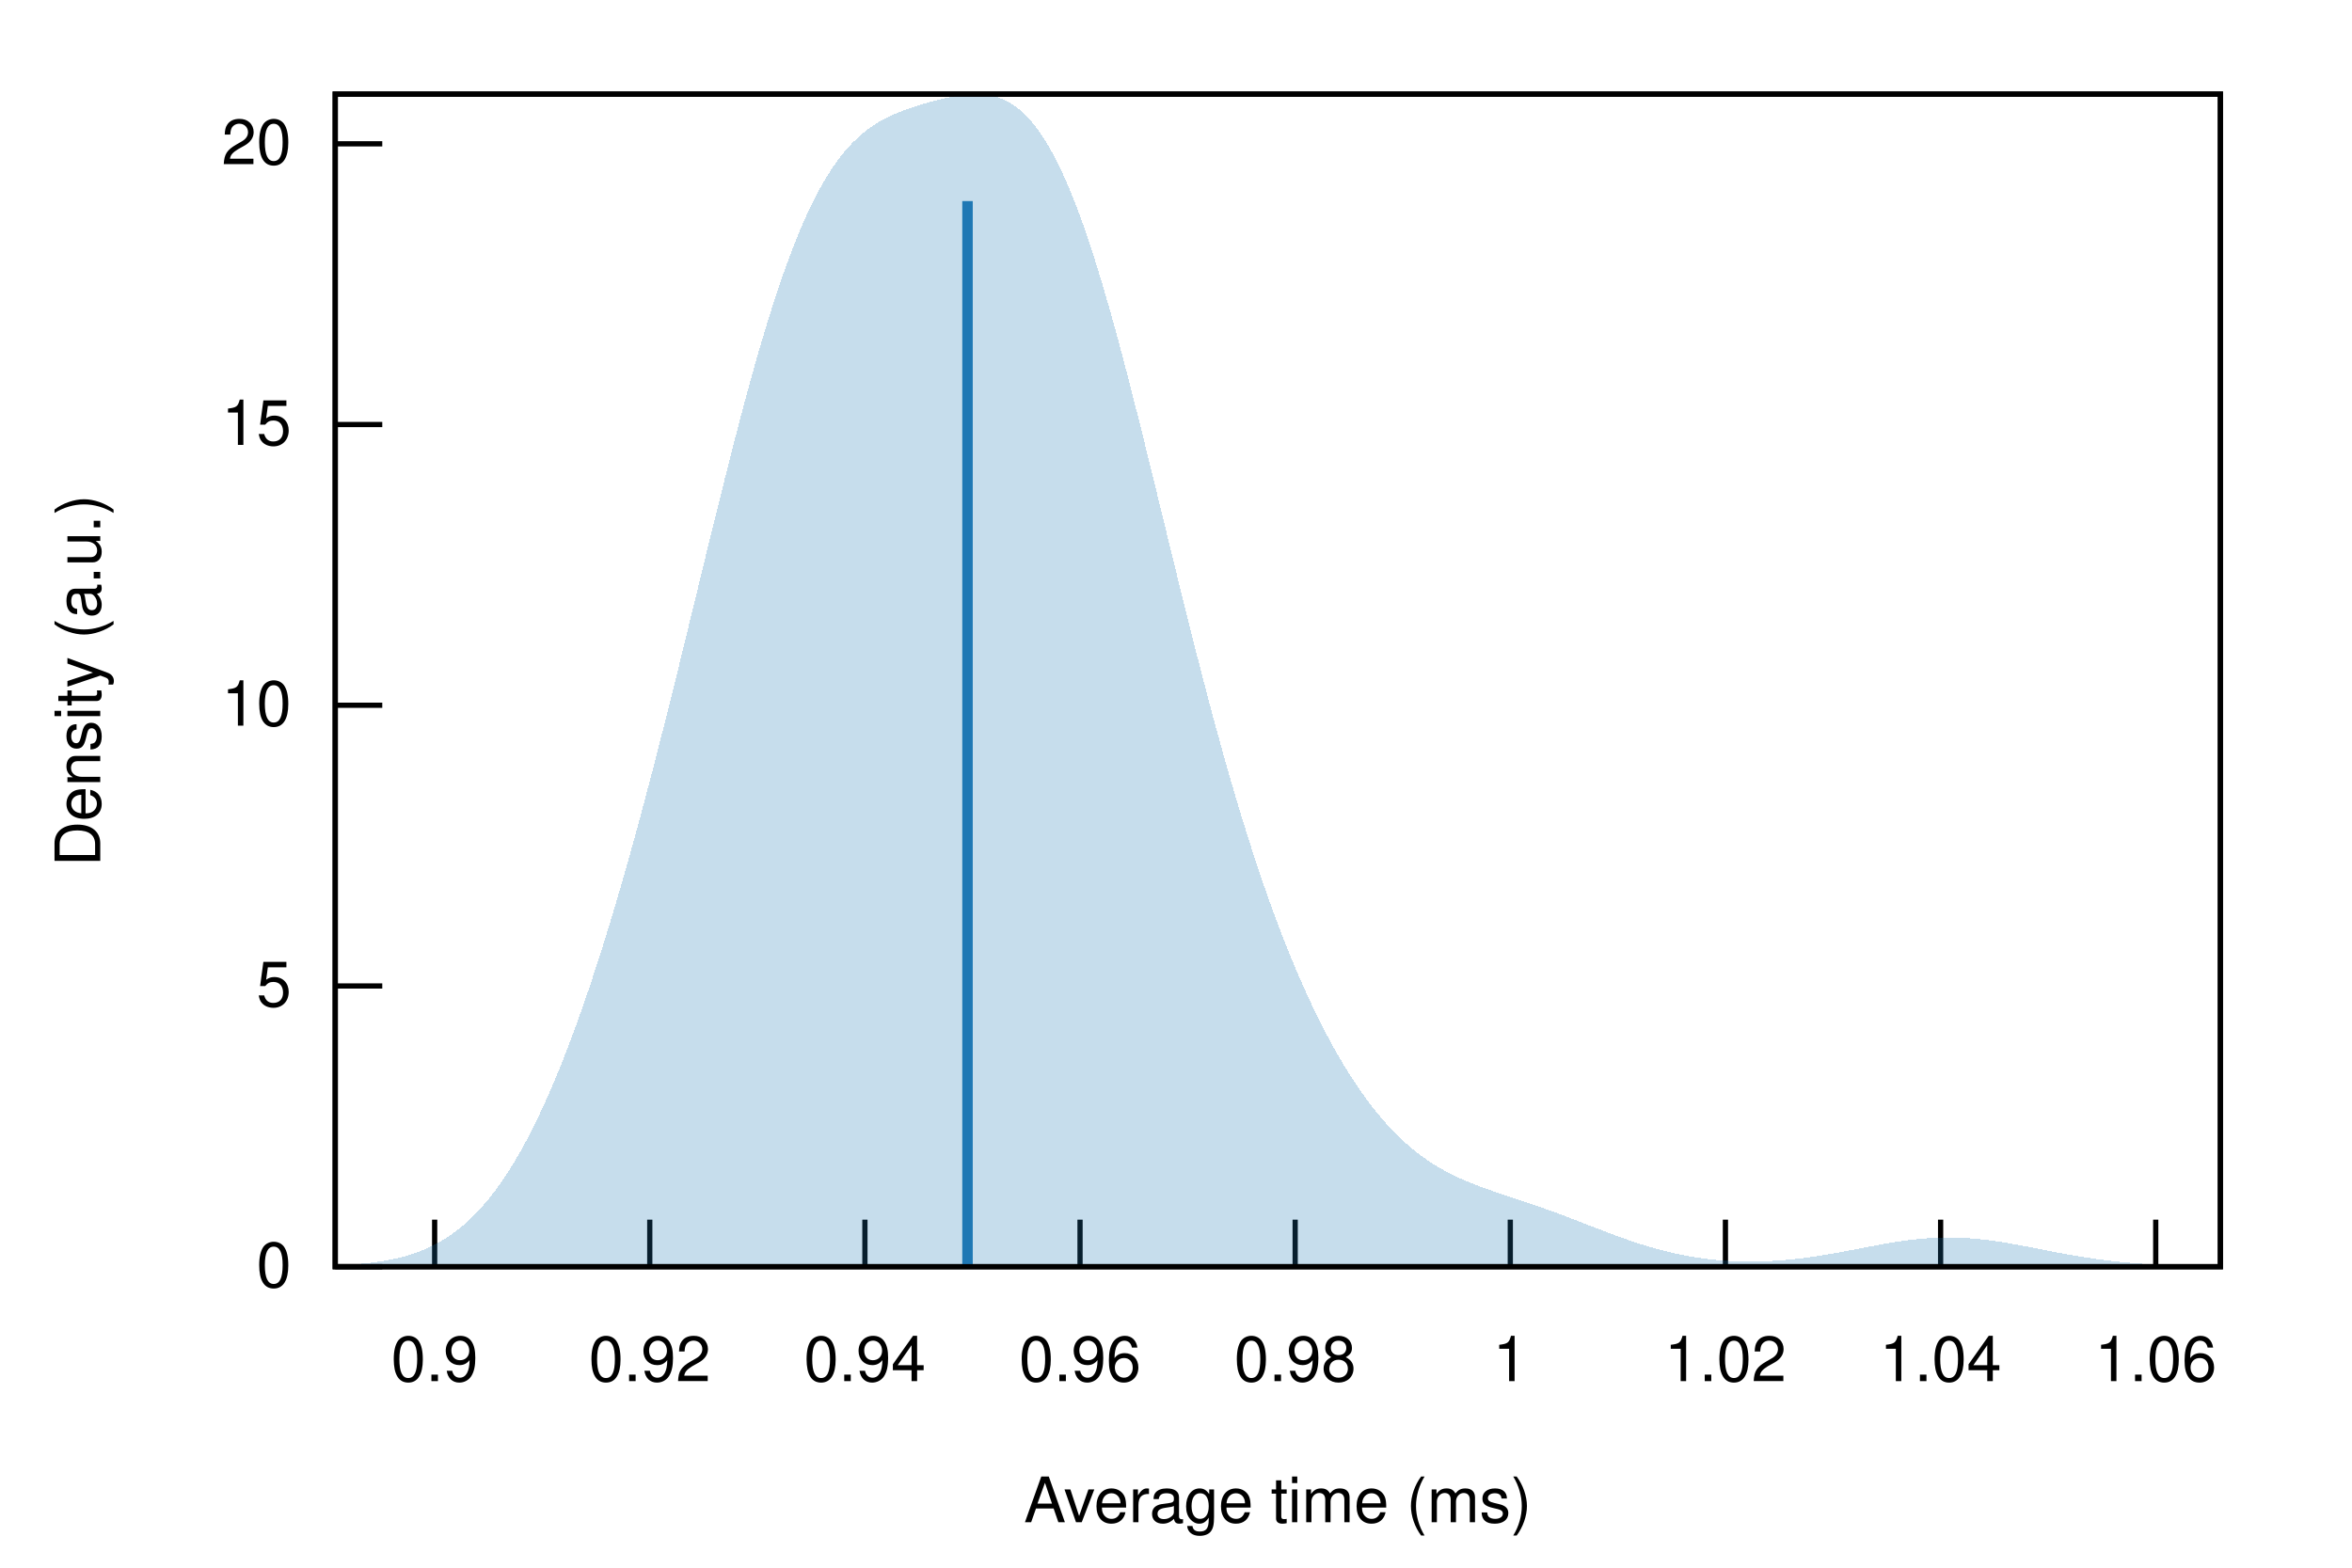
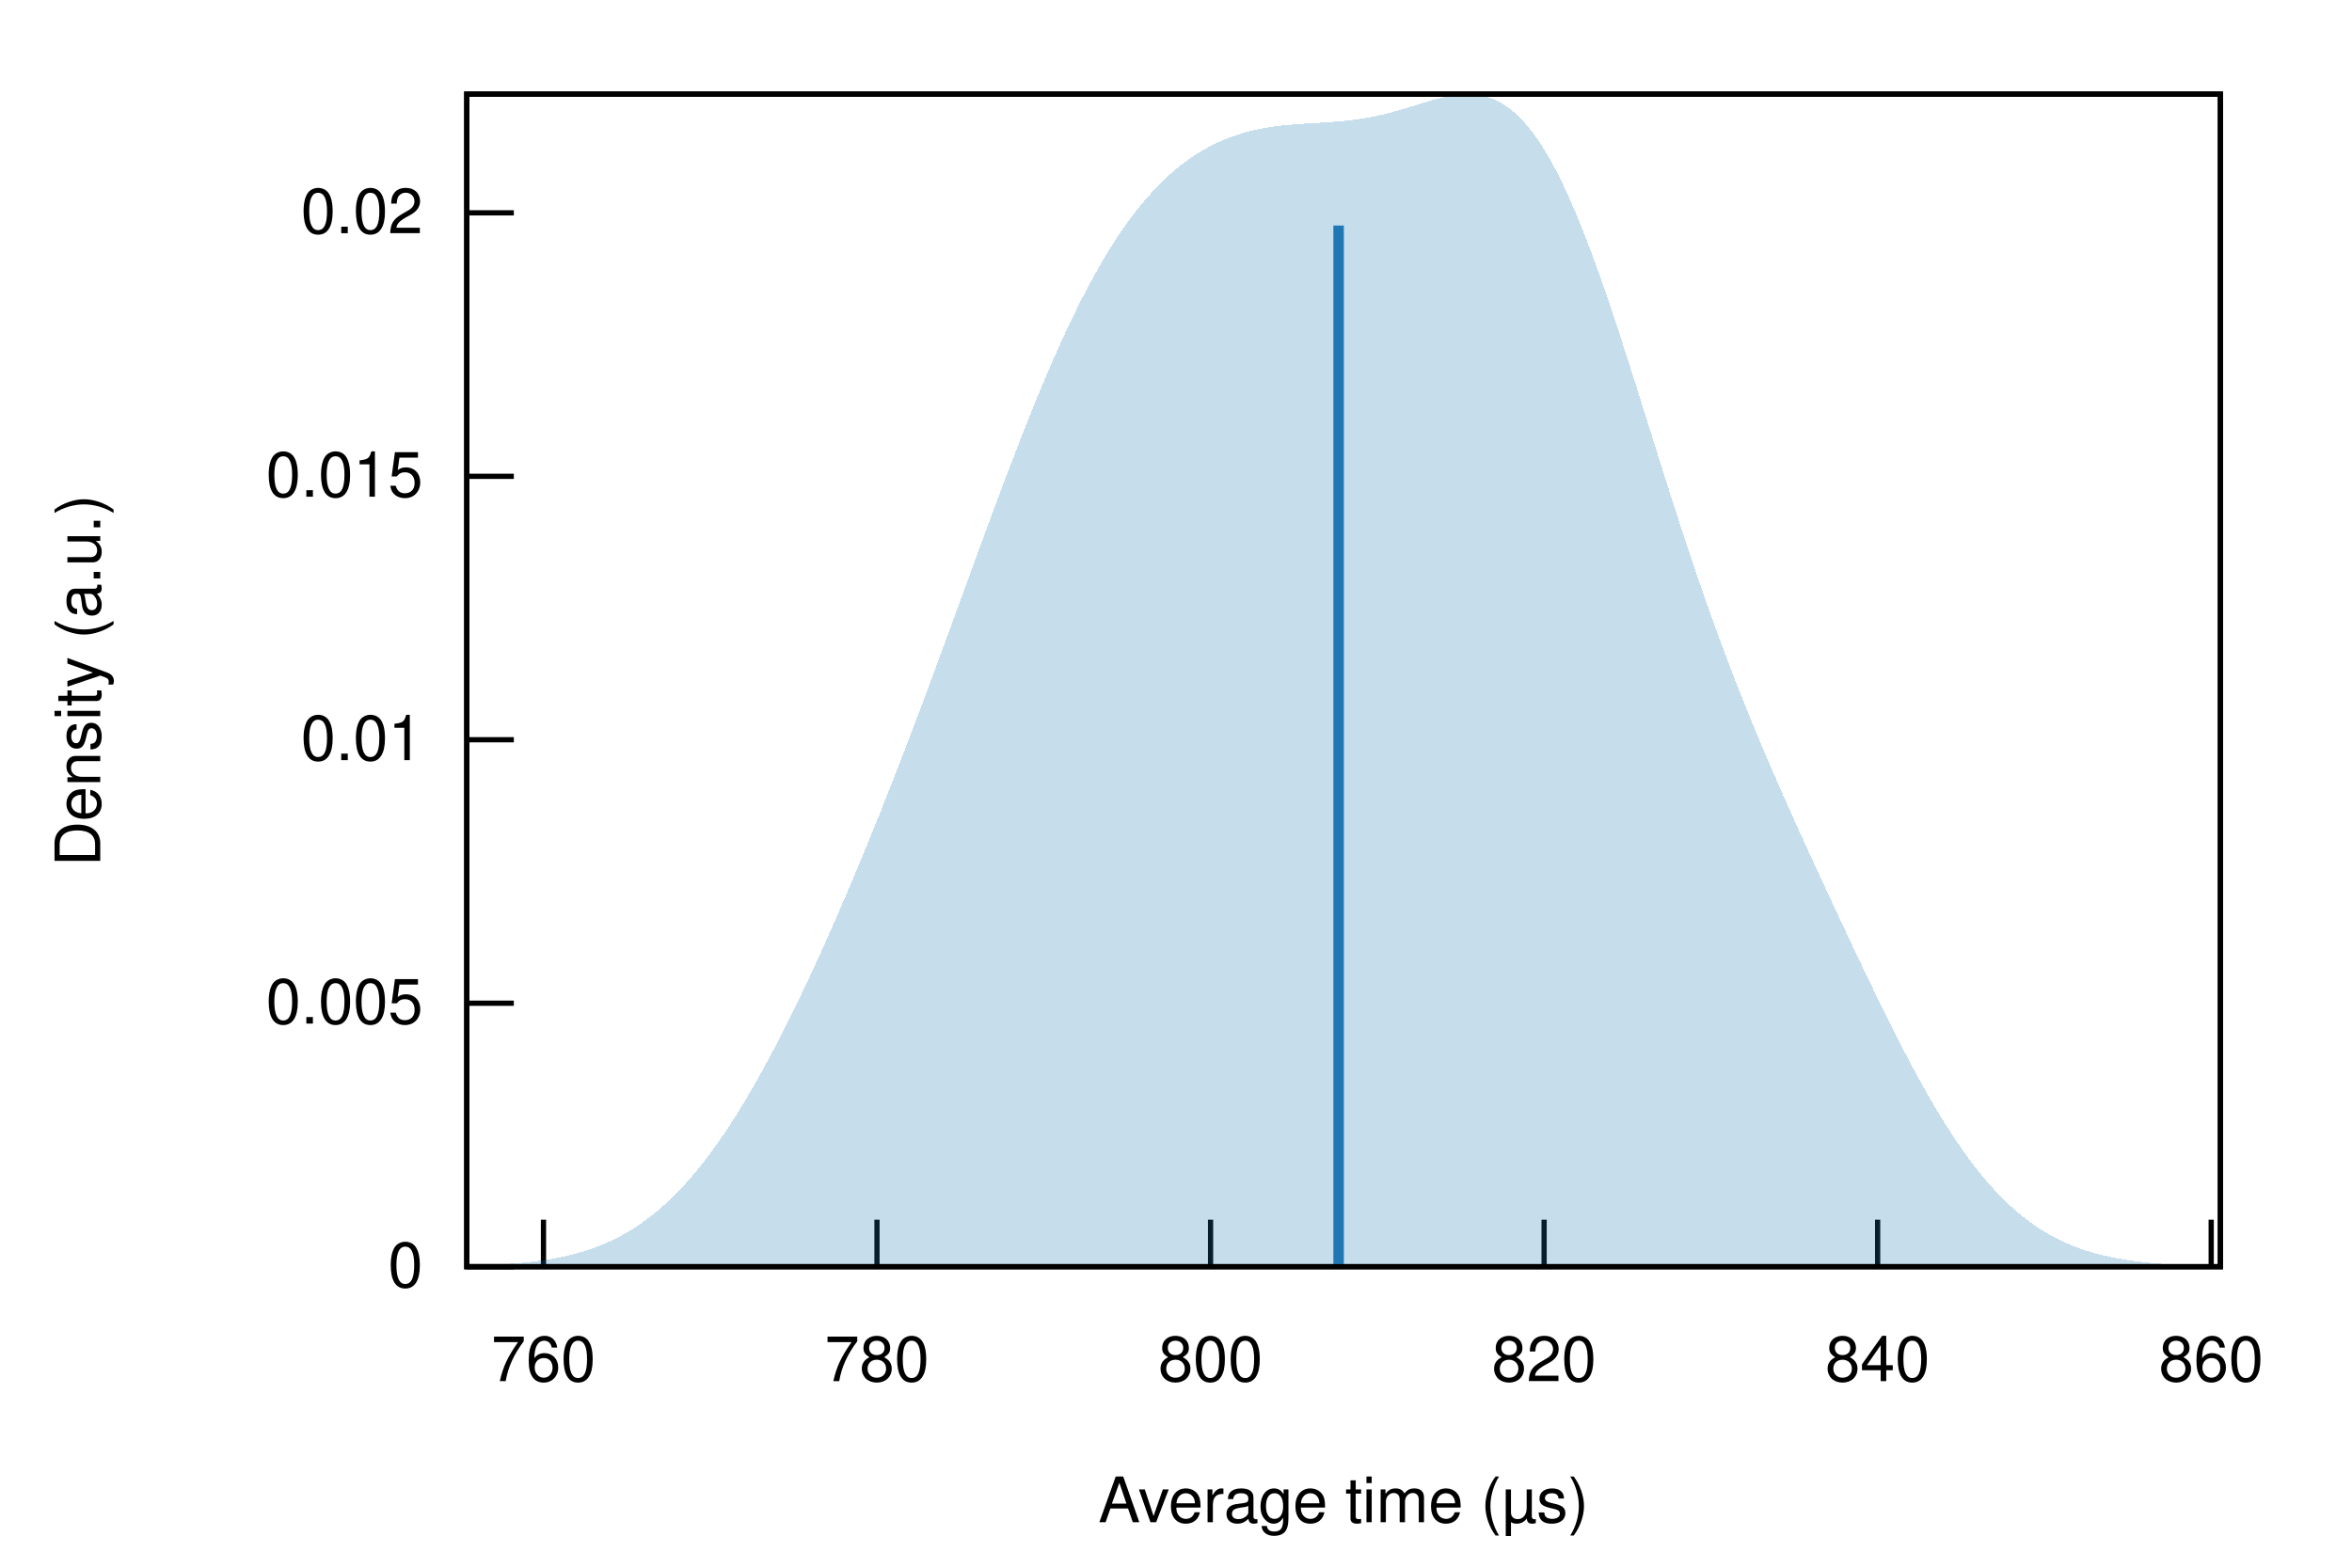
<svg xmlns="http://www.w3.org/2000/svg" xmlns:xlink="http://www.w3.org/1999/xlink" viewBox="0 0 450 300">
  <g id="gnuplot_canvas">
    <rect x="0" y="0" width="450" height="300" fill="none" />
    <defs>
      <circle id="gpDot" r="0.5" stroke-width="0.5" stroke="currentColor" />
      <path id="gpPt0" stroke-width="0.222" stroke="currentColor" d="M-1,0 h2 M0,-1 v2" />
      <path id="gpPt1" stroke-width="0.222" stroke="currentColor" d="M-1,-1 L1,1 M1,-1 L-1,1" />
      <path id="gpPt2" stroke-width="0.222" stroke="currentColor" d="M-1,0 L1,0 M0,-1 L0,1 M-1,-1 L1,1 M-1,1 L1,-1" />
      <rect id="gpPt3" stroke-width="0.222" stroke="currentColor" x="-1" y="-1" width="2" height="2" />
      <rect id="gpPt4" stroke-width="0.222" stroke="currentColor" fill="currentColor" x="-1" y="-1" width="2" height="2" />
      <circle id="gpPt5" stroke-width="0.222" stroke="currentColor" cx="0" cy="0" r="1" />
      <use xlink:href="#gpPt5" id="gpPt6" fill="currentColor" stroke="none" />
      <path id="gpPt7" stroke-width="0.222" stroke="currentColor" d="M0,-1.33 L-1.33,0.67 L1.33,0.67 z" />
      <use xlink:href="#gpPt7" id="gpPt8" fill="currentColor" stroke="none" />
      <use xlink:href="#gpPt7" id="gpPt9" stroke="currentColor" transform="rotate(180)" />
      <use xlink:href="#gpPt9" id="gpPt10" fill="currentColor" stroke="none" />
      <use xlink:href="#gpPt3" id="gpPt11" stroke="currentColor" transform="rotate(45)" />
      <use xlink:href="#gpPt11" id="gpPt12" fill="currentColor" stroke="none" />
      <path id="gpPt13" stroke-width="0.222" stroke="currentColor" d="M0,1.330 L1.265,0.411 L0.782,-1.067 L-0.782,-1.076 L-1.265,0.411 z" />
      <use xlink:href="#gpPt13" id="gpPt14" fill="currentColor" stroke="none" />
      <filter id="textbox" filterUnits="objectBoundingBox" x="0" y="0" height="1" width="1">
        <feFlood flood-color="white" flood-opacity="1" result="bgnd" />
        <feComposite in="SourceGraphic" in2="bgnd" operator="atop" />
      </filter>
      <filter id="greybox" filterUnits="objectBoundingBox" x="0" y="0" height="1" width="1">
        <feFlood flood-color="lightgrey" flood-opacity="1" result="grey" />
        <feComposite in="SourceGraphic" in2="grey" operator="atop" />
      </filter>
    </defs>
    <g fill="none" color="white" stroke="currentColor" stroke-width="1.00" stroke-linecap="butt" stroke-linejoin="miter">
</g>
    <g fill="none" color="black" stroke="currentColor" stroke-width="1.00" stroke-linecap="butt" stroke-linejoin="miter">
-       <path stroke="black" d="M64.14,242.40 L73.14,242.40  " />
-       <g transform="translate(55.75,246.30)" stroke="none" fill="black" font-family="Helvetica" font-size="12.00" text-anchor="end">
+       <path stroke="black" d="M89.31,242.40 L98.31,242.40  " />
+       <g transform="translate(80.92,246.30)" stroke="none" fill="black" font-family="Helvetica" font-size="12.00" text-anchor="end">
        <text>
          <tspan font-family="Helvetica"> 0</tspan>
        </text>
      </g>
    </g>
    <g fill="none" color="black" stroke="currentColor" stroke-width="1.00" stroke-linecap="butt" stroke-linejoin="miter">
-       <path stroke="black" d="M64.14,188.68 L73.14,188.68  " />
-       <g transform="translate(55.75,192.58)" stroke="none" fill="black" font-family="Helvetica" font-size="12.00" text-anchor="end">
+       <path stroke="black" d="M89.31,191.98 L98.31,191.98  " />
+       <g transform="translate(80.92,195.88)" stroke="none" fill="black" font-family="Helvetica" font-size="12.00" text-anchor="end">
        <text>
-           <tspan font-family="Helvetica"> 5</tspan>
+           <tspan font-family="Helvetica"> 0.005</tspan>
        </text>
      </g>
    </g>
    <g fill="none" color="black" stroke="currentColor" stroke-width="1.00" stroke-linecap="butt" stroke-linejoin="miter">
-       <path stroke="black" d="M64.14,134.96 L73.14,134.96  " />
-       <g transform="translate(55.75,138.86)" stroke="none" fill="black" font-family="Helvetica" font-size="12.00" text-anchor="end">
+       <path stroke="black" d="M89.31,141.56 L98.31,141.56  " />
+       <g transform="translate(80.92,145.46)" stroke="none" fill="black" font-family="Helvetica" font-size="12.00" text-anchor="end">
        <text>
-           <tspan font-family="Helvetica"> 10</tspan>
+           <tspan font-family="Helvetica"> 0.01</tspan>
        </text>
      </g>
    </g>
    <g fill="none" color="black" stroke="currentColor" stroke-width="1.00" stroke-linecap="butt" stroke-linejoin="miter">
-       <path stroke="black" d="M64.14,81.24 L73.14,81.24  " />
-       <g transform="translate(55.75,85.14)" stroke="none" fill="black" font-family="Helvetica" font-size="12.00" text-anchor="end">
+       <path stroke="black" d="M89.31,91.15 L98.31,91.15  " />
+       <g transform="translate(80.92,95.05)" stroke="none" fill="black" font-family="Helvetica" font-size="12.00" text-anchor="end">
        <text>
-           <tspan font-family="Helvetica"> 15</tspan>
+           <tspan font-family="Helvetica"> 0.015</tspan>
        </text>
      </g>
    </g>
    <g fill="none" color="black" stroke="currentColor" stroke-width="1.00" stroke-linecap="butt" stroke-linejoin="miter">
-       <path stroke="black" d="M64.14,27.52 L73.14,27.52  " />
-       <g transform="translate(55.75,31.42)" stroke="none" fill="black" font-family="Helvetica" font-size="12.00" text-anchor="end">
+       <path stroke="black" d="M89.31,40.73 L98.31,40.73  " />
+       <g transform="translate(80.92,44.63)" stroke="none" fill="black" font-family="Helvetica" font-size="12.00" text-anchor="end">
        <text>
-           <tspan font-family="Helvetica"> 20</tspan>
+           <tspan font-family="Helvetica"> 0.02</tspan>
        </text>
      </g>
    </g>
    <g fill="none" color="black" stroke="currentColor" stroke-width="1.00" stroke-linecap="butt" stroke-linejoin="miter">
-       <path stroke="black" d="M83.16,242.40 L83.16,233.40  " />
-       <g transform="translate(83.16,264.30)" stroke="none" fill="black" font-family="Helvetica" font-size="12.00" text-anchor="middle">
+       <path stroke="black" d="M103.98,242.40 L103.98,233.40  " />
+       <g transform="translate(103.98,264.30)" stroke="none" fill="black" font-family="Helvetica" font-size="12.00" text-anchor="middle">
        <text>
-           <tspan font-family="Helvetica"> 0.9</tspan>
+           <tspan font-family="Helvetica"> 760</tspan>
        </text>
      </g>
    </g>
    <g fill="none" color="black" stroke="currentColor" stroke-width="1.00" stroke-linecap="butt" stroke-linejoin="miter">
-       <path stroke="black" d="M124.32,242.40 L124.32,233.40  " />
-       <g transform="translate(124.32,264.30)" stroke="none" fill="black" font-family="Helvetica" font-size="12.00" text-anchor="middle">
+       <path stroke="black" d="M167.79,242.40 L167.79,233.40  " />
+       <g transform="translate(167.79,264.30)" stroke="none" fill="black" font-family="Helvetica" font-size="12.00" text-anchor="middle">
        <text>
-           <tspan font-family="Helvetica"> 0.92</tspan>
+           <tspan font-family="Helvetica"> 780</tspan>
        </text>
      </g>
    </g>
    <g fill="none" color="black" stroke="currentColor" stroke-width="1.00" stroke-linecap="butt" stroke-linejoin="miter">
-       <path stroke="black" d="M165.48,242.40 L165.48,233.40  " />
-       <g transform="translate(165.48,264.30)" stroke="none" fill="black" font-family="Helvetica" font-size="12.00" text-anchor="middle">
+       <path stroke="black" d="M231.61,242.40 L231.61,233.40  " />
+       <g transform="translate(231.61,264.30)" stroke="none" fill="black" font-family="Helvetica" font-size="12.00" text-anchor="middle">
        <text>
-           <tspan font-family="Helvetica"> 0.94</tspan>
+           <tspan font-family="Helvetica"> 800</tspan>
        </text>
      </g>
    </g>
    <g fill="none" color="black" stroke="currentColor" stroke-width="1.00" stroke-linecap="butt" stroke-linejoin="miter">
-       <path stroke="black" d="M206.64,242.40 L206.64,233.40  " />
-       <g transform="translate(206.64,264.30)" stroke="none" fill="black" font-family="Helvetica" font-size="12.00" text-anchor="middle">
+       <path stroke="black" d="M295.43,242.40 L295.43,233.40  " />
+       <g transform="translate(295.43,264.30)" stroke="none" fill="black" font-family="Helvetica" font-size="12.00" text-anchor="middle">
        <text>
-           <tspan font-family="Helvetica"> 0.96</tspan>
+           <tspan font-family="Helvetica"> 820</tspan>
        </text>
      </g>
    </g>
    <g fill="none" color="black" stroke="currentColor" stroke-width="1.00" stroke-linecap="butt" stroke-linejoin="miter">
-       <path stroke="black" d="M247.80,242.40 L247.80,233.40  " />
-       <g transform="translate(247.80,264.30)" stroke="none" fill="black" font-family="Helvetica" font-size="12.00" text-anchor="middle">
+       <path stroke="black" d="M359.24,242.40 L359.24,233.40  " />
+       <g transform="translate(359.24,264.30)" stroke="none" fill="black" font-family="Helvetica" font-size="12.00" text-anchor="middle">
        <text>
-           <tspan font-family="Helvetica"> 0.98</tspan>
+           <tspan font-family="Helvetica"> 840</tspan>
        </text>
      </g>
    </g>
    <g fill="none" color="black" stroke="currentColor" stroke-width="1.00" stroke-linecap="butt" stroke-linejoin="miter">
-       <path stroke="black" d="M288.96,242.40 L288.96,233.40  " />
-       <g transform="translate(288.96,264.30)" stroke="none" fill="black" font-family="Helvetica" font-size="12.00" text-anchor="middle">
+       <path stroke="black" d="M423.06,242.40 L423.06,233.40  " />
+       <g transform="translate(423.06,264.30)" stroke="none" fill="black" font-family="Helvetica" font-size="12.00" text-anchor="middle">
        <text>
-           <tspan font-family="Helvetica"> 1</tspan>
-         </text>
-       </g>
-     </g>
-     <g fill="none" color="black" stroke="currentColor" stroke-width="1.00" stroke-linecap="butt" stroke-linejoin="miter">
-       <path stroke="black" d="M330.12,242.40 L330.12,233.40  " />
-       <g transform="translate(330.12,264.30)" stroke="none" fill="black" font-family="Helvetica" font-size="12.00" text-anchor="middle">
-         <text>
-           <tspan font-family="Helvetica"> 1.02</tspan>
-         </text>
-       </g>
-     </g>
-     <g fill="none" color="black" stroke="currentColor" stroke-width="1.00" stroke-linecap="butt" stroke-linejoin="miter">
-       <path stroke="black" d="M371.29,242.40 L371.29,233.40  " />
-       <g transform="translate(371.29,264.30)" stroke="none" fill="black" font-family="Helvetica" font-size="12.00" text-anchor="middle">
-         <text>
-           <tspan font-family="Helvetica"> 1.04</tspan>
-         </text>
-       </g>
-     </g>
-     <g fill="none" color="black" stroke="currentColor" stroke-width="1.00" stroke-linecap="butt" stroke-linejoin="miter">
-       <path stroke="black" d="M412.45,242.40 L412.45,233.40  " />
-       <g transform="translate(412.45,264.30)" stroke="none" fill="black" font-family="Helvetica" font-size="12.00" text-anchor="middle">
-         <text>
-           <tspan font-family="Helvetica"> 1.06</tspan>
+           <tspan font-family="Helvetica"> 860</tspan>
        </text>
      </g>
    </g>
    <g fill="none" color="black" stroke="currentColor" stroke-width="1.00" stroke-linecap="butt" stroke-linejoin="miter">
</g>
    <g fill="none" color="black" stroke="currentColor" stroke-width="1.00" stroke-linecap="butt" stroke-linejoin="miter">
-       <path stroke="black" d="M64.14,18.01 L64.14,242.40 L424.82,242.40 L424.82,18.01 L64.14,18.01 Z  " />
+       <path stroke="black" d="M89.31,18.01 L89.31,242.40 L424.82,242.40 L424.82,18.01 L89.31,18.01 Z  " />
    </g>
    <g fill="none" color="black" stroke="currentColor" stroke-width="1.00" stroke-linecap="butt" stroke-linejoin="miter">
</g>
    <g id="gnuplot_plot_1">
      <g fill="none" color="black" stroke="currentColor" stroke-width="1.00" stroke-linecap="butt" stroke-linejoin="miter">
        <g stroke="none" shape-rendering="crispEdges">
-           <polygon fill="rgb( 31, 120, 180)" fill-opacity="0.25" points="64.14,242.16 64.86,242.13 65.59,242.09 66.31,242.05 67.03,242.00 67.75,241.95 68.48,241.89 69.20,241.83 69.92,241.76 70.65,241.68 71.37,241.59 72.09,241.49 72.81,241.39 73.54,241.27 74.26,241.14 74.98,241.00 75.70,240.84 76.43,240.67 77.15,240.49 77.87,240.28 78.60,240.06 79.32,239.82 80.04,239.56 80.76,239.28 81.49,238.98 82.21,238.65 82.93,238.30 83.66,237.92 84.38,237.51 85.10,237.07 85.82,236.60 86.55,236.10 87.27,235.57 87.99,235.01 88.72,234.40 89.44,233.76 90.16,233.09 90.88,232.37 91.61,231.61 92.33,230.81 93.05,229.97 93.78,229.09 94.50,228.16 95.22,227.19 95.94,226.17 96.67,225.10 97.39,223.99 98.11,222.83 98.83,221.62 99.56,220.36 100.28,219.06 101.00,217.71 101.73,216.30 102.45,214.85 103.17,213.35 103.89,211.81 104.62,210.21 105.34,208.56 106.06,206.87 106.79,205.13 107.51,203.34 108.23,201.50 108.95,199.62 109.68,197.69 110.40,195.71 111.12,193.69 111.85,191.63 112.57,189.52 113.29,187.36 114.01,185.16 114.74,182.92 115.46,180.64 116.18,178.31 116.90,175.94 117.63,173.54 118.35,171.09 119.07,168.60 119.80,166.08 120.52,163.51 121.24,160.92 121.96,158.28 122.69,155.61 123.41,152.91 124.13,150.17 124.86,147.41 125.58,144.61 126.30,141.79 127.02,138.95 127.75,136.07 128.47,133.18 129.19,130.27 129.92,127.34 130.64,124.40 131.36,121.44 132.08,118.48 132.81,115.51 133.53,112.53 134.25,109.56 134.97,106.59 135.70,103.63 136.42,100.68 137.14,97.74 137.87,94.83 138.59,91.93 139.31,89.06 140.03,86.22 140.76,83.42 141.48,80.65 142.20,77.92 142.93,75.24 143.65,72.61 144.37,70.02 145.09,67.50 145.82,65.03 146.54,62.62 147.26,60.28 147.99,58.00 148.71,55.79 149.43,53.66 150.15,51.59 150.88,49.60 151.60,47.69 152.32,45.85 153.05,44.09 153.77,42.41 154.49,40.80 155.21,39.28 155.94,37.83 156.66,36.45 157.38,35.15 158.10,33.93 158.83,32.78 159.55,31.70 160.27,30.68 161.00,29.74 161.72,28.85 162.44,28.03 163.16,27.27 163.89,26.56 164.61,25.91 165.33,25.30 166.06,24.74 166.78,24.22 167.50,23.75 168.22,23.30 168.95,22.90 169.67,22.52 170.39,22.17 171.12,21.84 171.84,21.53 172.56,21.25 173.28,20.98 174.01,20.72 174.73,20.48 175.45,20.25 176.17,20.02 176.90,19.81 177.62,19.61 178.34,19.41 179.07,19.22 179.79,19.04 180.51,18.87 181.23,18.71 181.96,18.56 182.68,18.42 183.40,18.30 184.13,18.20 184.85,18.11 185.57,18.05 186.29,18.02 187.02,18.01 187.74,18.04 188.46,18.10 189.19,18.20 189.91,18.34 190.63,18.54 191.35,18.78 192.08,19.08 192.80,19.44 193.52,19.86 194.25,20.34 194.97,20.90 195.69,21.53 196.41,22.23 197.14,23.01 197.86,23.88 198.58,24.82 199.30,25.86 200.03,26.98 200.75,28.18 201.47,29.48 202.20,30.87 202.92,32.34 203.64,33.91 204.36,35.57 205.09,37.31 205.81,39.14 206.53,41.06 207.26,43.06 207.98,45.15 208.70,47.31 209.42,49.55 210.15,51.87 210.87,54.26 211.59,56.71 212.32,59.23 213.04,61.80 213.76,64.43 214.48,67.12 215.21,69.85 215.93,72.63 216.65,75.44 217.37,78.29 218.10,81.17 218.82,84.07 219.54,87.00 220.27,89.94 220.99,92.89 221.71,95.86 222.43,98.83 223.16,101.80 223.88,104.76 224.60,107.72 225.33,110.67 226.05,113.60 226.77,116.52 227.49,119.42 228.22,122.29 228.94,125.13 229.66,127.95 230.39,130.74 231.11,133.49 231.83,136.21 232.55,138.89 233.28,141.53 234.00,144.13 234.72,146.69 235.44,149.21 236.17,151.68 236.89,154.11 237.61,156.50 238.34,158.83 239.06,161.12 239.78,163.37 240.50,165.56 241.23,167.72 241.95,169.82 242.67,171.88 243.40,173.89 244.12,175.85 244.84,177.77 245.56,179.64 246.29,181.47 247.01,183.26 247.73,185.00 248.46,186.69 249.18,188.35 249.90,189.96 250.62,191.53 251.35,193.05 252.07,194.54 252.79,195.99 253.52,197.39 254.24,198.76 254.96,200.09 255.68,201.38 256.41,202.63 257.13,203.85 257.85,205.02 258.57,206.16 259.30,207.27 260.02,208.34 260.74,209.37 261.47,210.37 262.19,211.33 262.91,212.26 263.63,213.16 264.36,214.02 265.08,214.85 265.80,215.64 266.53,216.41 267.25,217.14 267.97,217.84 268.69,218.52 269.42,219.16 270.14,219.77 270.86,220.36 271.59,220.92 272.31,221.45 273.03,221.96 273.75,222.44 274.48,222.91 275.20,223.34 275.92,223.76 276.64,224.16 277.37,224.54 278.09,224.90 278.81,225.25 279.54,225.58 280.26,225.89 280.98,226.20 281.70,226.49 282.43,226.77 283.15,227.05 283.87,227.31 284.60,227.57 285.32,227.82 286.04,228.07 286.76,228.32 287.49,228.56 288.21,228.80 288.93,229.04 289.66,229.28 290.38,229.52 291.10,229.76 291.82,230.00 292.55,230.25 293.27,230.49 293.99,230.74 294.71,230.99 295.44,231.25 296.16,231.51 296.88,231.77 297.61,232.03 298.33,232.30 299.05,232.57 299.77,232.85 300.50,233.12 301.22,233.40 301.94,233.68 302.67,233.96 303.39,234.24 304.11,234.52 304.83,234.80 305.56,235.08 306.28,235.35 307.00,235.63 307.73,235.90 308.45,236.17 309.17,236.44 309.89,236.70 310.62,236.96 311.34,237.22 312.06,237.47 312.79,237.71 313.51,237.95 314.23,238.18 314.95,238.40 315.68,238.62 316.40,238.83 317.12,239.03 317.84,239.22 318.57,239.41 319.29,239.59 320.01,239.76 320.74,239.92 321.46,240.07 322.18,240.22 322.90,240.35 323.63,240.48 324.35,240.60 325.07,240.71 325.80,240.81 326.52,240.91 327.24,240.99 327.96,241.07 328.69,241.14 329.41,241.20 330.13,241.25 330.86,241.30 331.58,241.34 332.30,241.37 333.02,241.39 333.75,241.41 334.47,241.41 335.19,241.41 335.91,241.41 336.64,241.39 337.36,241.37 338.08,241.35 338.81,241.31 339.53,241.27 340.25,241.22 340.97,241.17 341.70,241.11 342.42,241.04 343.14,240.97 343.87,240.89 344.59,240.80 345.31,240.71 346.03,240.61 346.76,240.51 347.48,240.41 348.20,240.29 348.93,240.18 349.65,240.06 350.37,239.93 351.09,239.81 351.82,239.68 352.54,239.54 353.26,239.41 353.99,239.27 354.71,239.13 355.43,238.99 356.15,238.86 356.88,238.72 357.60,238.58 358.32,238.44 359.04,238.31 359.77,238.17 360.49,238.04 361.21,237.92 361.94,237.80 362.66,237.68 363.38,237.57 364.10,237.46 364.83,237.36 365.55,237.27 366.27,237.19 367.00,237.11 367.72,237.04 368.44,236.98 369.16,236.93 369.89,236.88 370.61,236.85 371.33,236.82 372.06,236.81 372.78,236.81 373.50,236.81 374.22,236.82 374.95,236.85 375.67,236.88 376.39,236.93 377.11,236.98 377.84,237.04 378.56,237.11 379.28,237.18 380.01,237.27 380.73,237.36 381.45,237.46 382.17,237.57 382.90,237.68 383.62,237.80 384.34,237.92 385.07,238.05 385.79,238.18 386.51,238.31 387.23,238.45 387.96,238.58 388.68,238.72 389.40,238.86 390.13,239.01 390.85,239.15 391.57,239.29 392.29,239.43 393.02,239.57 393.74,239.70 394.46,239.84 395.18,239.97 395.91,240.10 396.63,240.23 397.35,240.35 398.08,240.47 398.80,240.58 399.52,240.69 400.24,240.80 400.97,240.91 401.69,241.00 402.41,241.10 403.14,241.19 403.86,241.28 404.58,241.36 405.30,241.44 406.03,241.51 406.75,241.58 407.47,241.64 408.20,241.70 408.92,241.76 409.64,241.81 410.36,241.86 411.09,241.91 411.81,241.95 412.53,241.99 413.26,242.03 413.98,242.07 414.70,242.10 415.42,242.13 416.15,242.15 416.87,242.18 417.59,242.20 418.31,242.22 419.04,242.24 419.76,242.26 420.48,242.27 421.21,242.29 421.93,242.30 422.65,242.31 423.37,242.32 424.10,242.33 424.82,242.34 424.82,242.40 424.10,242.40 423.37,242.40 422.65,242.40 421.93,242.40 421.21,242.40 420.48,242.40 419.76,242.40 419.04,242.40 418.31,242.40 417.59,242.40 416.87,242.40 416.15,242.40 415.42,242.40 414.70,242.40 413.98,242.40 413.26,242.40 412.53,242.40 411.81,242.40 411.09,242.40 410.36,242.40 409.64,242.40 408.92,242.40 408.20,242.40 407.47,242.40 406.75,242.40 406.03,242.40 405.30,242.40 404.58,242.40 403.86,242.40 403.14,242.40 402.41,242.40 401.69,242.40 400.97,242.40 400.24,242.40 399.52,242.40 398.80,242.40 398.08,242.40 397.35,242.40 396.63,242.40 395.91,242.40 395.18,242.40 394.46,242.40 393.74,242.40 393.02,242.40 392.29,242.40 391.57,242.40 390.85,242.40 390.13,242.40 389.40,242.40 388.68,242.40 387.96,242.40 387.23,242.40 386.51,242.40 385.79,242.40 385.07,242.40 384.34,242.40 383.62,242.40 382.90,242.40 382.17,242.40 381.45,242.40 380.73,242.40 380.01,242.40 379.28,242.40 378.56,242.40 377.84,242.40 377.11,242.40 376.39,242.40 375.67,242.40 374.95,242.40 374.22,242.40 373.50,242.40 372.78,242.40 372.06,242.40 371.33,242.40 370.61,242.40 369.89,242.40 369.16,242.40 368.44,242.40 367.72,242.40 367.00,242.40 366.27,242.40 365.55,242.40 364.83,242.40 364.10,242.40 363.38,242.40 362.66,242.40 361.94,242.40 361.21,242.40 360.49,242.40 359.77,242.40 359.04,242.40 358.32,242.40 357.60,242.40 356.88,242.40 356.15,242.40 355.43,242.40 354.71,242.40 353.99,242.40 353.26,242.40 352.54,242.40 351.82,242.40 351.09,242.40 350.37,242.40 349.65,242.40 348.93,242.40 348.20,242.40 347.48,242.40 346.76,242.40 346.03,242.40 345.31,242.40 344.59,242.40 343.87,242.40 343.14,242.40 342.42,242.40 341.70,242.40 340.97,242.40 340.25,242.40 339.53,242.40 338.81,242.40 338.08,242.40 337.36,242.40 336.64,242.40 335.91,242.40 335.19,242.40 334.47,242.40 333.75,242.40 333.02,242.40 332.30,242.40 331.58,242.40 330.86,242.40 330.13,242.40 329.41,242.40 328.69,242.40 327.96,242.40 327.24,242.40 326.52,242.40 325.80,242.40 325.07,242.40 324.35,242.40 323.63,242.40 322.90,242.40 322.18,242.40 321.46,242.40 320.74,242.40 320.01,242.40 319.29,242.40 318.57,242.40 317.84,242.40 317.12,242.40 316.40,242.40 315.68,242.40 314.95,242.40 314.23,242.40 313.51,242.40 312.79,242.40 312.06,242.40 311.34,242.40 310.62,242.40 309.89,242.40 309.17,242.40 308.45,242.40 307.73,242.40 307.00,242.40 306.28,242.40 305.56,242.40 304.83,242.40 304.11,242.40 303.39,242.40 302.67,242.40 301.94,242.40 301.22,242.40 300.50,242.40 299.77,242.40 299.05,242.40 298.33,242.40 297.61,242.40 296.88,242.40 296.16,242.40 295.44,242.40 294.71,242.40 293.99,242.40 293.27,242.40 292.55,242.40 291.82,242.40 291.10,242.40 290.38,242.40 289.66,242.40 288.93,242.40 288.21,242.40 287.49,242.40 286.76,242.40 286.04,242.40 285.32,242.40 284.60,242.40 283.87,242.40 283.15,242.40 282.43,242.40 281.70,242.40 280.98,242.40 280.26,242.40 279.54,242.40 278.81,242.40 278.09,242.40 277.37,242.40 276.64,242.40 275.92,242.40 275.20,242.40 274.48,242.40 273.75,242.40 273.03,242.40 272.31,242.40 271.59,242.40 270.86,242.40 270.14,242.40 269.42,242.40 268.69,242.40 267.97,242.40 267.25,242.40 266.53,242.40 265.80,242.40 265.08,242.40 264.36,242.40 263.63,242.40 262.91,242.40 262.19,242.40 261.47,242.40 260.74,242.40 260.02,242.40 259.30,242.40 258.57,242.40 257.85,242.40 257.13,242.40 256.41,242.40 255.68,242.40 254.96,242.40 254.24,242.40 253.52,242.40 252.79,242.40 252.07,242.40 251.35,242.40 250.62,242.40 249.90,242.40 249.18,242.40 248.46,242.40 247.73,242.40 247.01,242.40 246.29,242.40 245.56,242.40 244.84,242.40 244.12,242.40 243.40,242.40 242.67,242.40 241.95,242.40 241.23,242.40 240.50,242.40 239.78,242.40 239.06,242.40 238.34,242.40 237.61,242.40 236.89,242.40 236.17,242.40 235.44,242.40 234.72,242.40 234.00,242.40 233.28,242.40 232.55,242.40 231.83,242.40 231.11,242.40 230.39,242.40 229.66,242.40 228.94,242.40 228.22,242.40 227.49,242.40 226.77,242.40 226.05,242.40 225.33,242.40 224.60,242.40 223.88,242.40 223.16,242.40 222.43,242.40 221.71,242.40 220.99,242.40 220.27,242.40 219.54,242.40 218.82,242.40 218.10,242.40 217.37,242.40 216.65,242.40 215.93,242.40 215.21,242.40 214.48,242.40 213.76,242.40 213.04,242.40 212.32,242.40 211.59,242.40 210.87,242.40 210.15,242.40 209.42,242.40 208.70,242.40 207.98,242.40 207.26,242.40 206.53,242.40 205.81,242.40 205.09,242.40 204.36,242.40 203.64,242.40 202.92,242.40 202.20,242.40 201.47,242.40 200.75,242.40 200.03,242.40 199.30,242.40 198.58,242.40 197.86,242.40 197.14,242.40 196.41,242.40 195.69,242.40 194.97,242.40 194.25,242.40 193.52,242.40 192.80,242.40 192.08,242.40 191.35,242.40 190.63,242.40 189.91,242.40 189.19,242.40 188.46,242.40 187.74,242.40 187.02,242.40 186.29,242.40 185.57,242.40 184.85,242.40 184.13,242.40 183.40,242.40 182.68,242.40 181.96,242.40 181.23,242.40 180.51,242.40 179.79,242.40 179.07,242.40 178.34,242.40 177.62,242.40 176.90,242.40 176.17,242.40 175.45,242.40 174.73,242.40 174.01,242.40 173.28,242.40 172.56,242.40 171.84,242.40 171.12,242.40 170.39,242.40 169.67,242.40 168.95,242.40 168.22,242.40 167.50,242.40 166.78,242.40 166.06,242.40 165.33,242.40 164.61,242.40 163.89,242.40 163.16,242.40 162.44,242.40 161.72,242.40 161.00,242.40 160.27,242.40 159.55,242.40 158.83,242.40 158.10,242.40 157.38,242.40 156.66,242.40 155.94,242.40 155.21,242.40 154.49,242.40 153.77,242.40 153.05,242.40 152.32,242.40 151.60,242.40 150.88,242.40 150.15,242.40 149.43,242.40 148.71,242.40 147.99,242.40 147.26,242.40 146.54,242.40 145.82,242.40 145.09,242.40 144.37,242.40 143.65,242.40 142.93,242.40 142.20,242.40 141.48,242.40 140.76,242.40 140.03,242.40 139.31,242.40 138.59,242.40 137.87,242.40 137.14,242.40 136.42,242.40 135.70,242.40 134.97,242.40 134.25,242.40 133.53,242.40 132.81,242.40 132.08,242.40 131.36,242.40 130.64,242.40 129.92,242.40 129.19,242.40 128.47,242.40 127.75,242.40 127.02,242.40 126.30,242.40 125.58,242.40 124.86,242.40 124.13,242.40 123.41,242.40 122.69,242.40 121.96,242.40 121.24,242.40 120.52,242.40 119.80,242.40 119.07,242.40 118.35,242.40 117.63,242.40 116.90,242.40 116.18,242.40 115.46,242.40 114.74,242.40 114.01,242.40 113.29,242.40 112.57,242.40 111.85,242.40 111.12,242.40 110.40,242.40 109.68,242.40 108.95,242.40 108.23,242.40 107.51,242.40 106.79,242.40 106.06,242.40 105.34,242.40 104.62,242.40 103.89,242.40 103.17,242.40 102.45,242.40 101.73,242.40 101.00,242.40 100.28,242.40 99.56,242.40 98.83,242.40 98.11,242.40 97.39,242.40 96.67,242.40 95.94,242.40 95.22,242.40 94.50,242.40 93.78,242.40 93.05,242.40 92.33,242.40 91.61,242.40 90.88,242.40 90.16,242.40 89.44,242.40 88.72,242.40 87.99,242.40 87.27,242.40 86.55,242.40 85.82,242.40 85.10,242.40 84.38,242.40 83.66,242.40 82.93,242.40 82.21,242.40 81.49,242.40 80.76,242.40 80.04,242.40 79.32,242.40 78.60,242.40 77.87,242.40 77.15,242.40 76.43,242.40 75.70,242.40 74.98,242.40 74.26,242.40 73.54,242.40 72.81,242.40 72.09,242.40 71.37,242.40 70.65,242.40 69.92,242.40 69.20,242.40 68.48,242.40 67.75,242.40 67.03,242.40 66.31,242.40 65.59,242.40 64.86,242.40 64.14,242.40 " />
+           <polygon fill="rgb( 31, 120, 180)" fill-opacity="0.25" points="89.31,242.23 89.98,242.21 90.65,242.19 91.33,242.17 92.00,242.14 92.67,242.12 93.34,242.09 94.02,242.06 94.69,242.02 95.36,241.99 96.03,241.95 96.71,241.90 97.38,241.86 98.05,241.81 98.72,241.75 99.40,241.69 100.07,241.63 100.74,241.56 101.41,241.49 102.08,241.41 102.76,241.33 103.43,241.23 104.10,241.14 104.77,241.03 105.45,240.92 106.12,240.80 106.79,240.67 107.46,240.53 108.14,240.39 108.81,240.23 109.48,240.07 110.15,239.89 110.83,239.70 111.50,239.51 112.17,239.30 112.84,239.07 113.52,238.84 114.19,238.59 114.86,238.33 115.53,238.05 116.20,237.76 116.88,237.45 117.55,237.13 118.22,236.79 118.89,236.44 119.57,236.06 120.24,235.67 120.91,235.26 121.58,234.83 122.26,234.39 122.93,233.92 123.60,233.44 124.27,232.93 124.95,232.40 125.62,231.85 126.29,231.28 126.96,230.69 127.63,230.08 128.31,229.44 128.98,228.78 129.65,228.10 130.32,227.40 131.00,226.68 131.67,225.93 132.34,225.15 133.01,224.36 133.69,223.54 134.36,222.70 135.03,221.83 135.70,220.95 136.38,220.04 137.05,219.10 137.72,218.15 138.39,217.17 139.06,216.17 139.74,215.15 140.41,214.10 141.08,213.03 141.75,211.95 142.43,210.84 143.10,209.71 143.77,208.56 144.44,207.39 145.12,206.20 145.79,205.00 146.46,203.77 147.13,202.52 147.81,201.26 148.48,199.98 149.15,198.68 149.82,197.37 150.50,196.04 151.17,194.69 151.84,193.32 152.51,191.94 153.18,190.55 153.86,189.14 154.53,187.72 155.20,186.28 155.87,184.83 156.55,183.36 157.22,181.88 157.89,180.39 158.56,178.89 159.24,177.37 159.91,175.84 160.58,174.29 161.25,172.74 161.93,171.17 162.60,169.59 163.27,168.00 163.94,166.40 164.61,164.79 165.29,163.16 165.96,161.53 166.63,159.88 167.30,158.22 167.98,156.55 168.65,154.87 169.32,153.18 169.99,151.48 170.67,149.77 171.34,148.05 172.01,146.32 172.68,144.58 173.36,142.83 174.03,141.07 174.70,139.31 175.37,137.53 176.05,135.75 176.72,133.96 177.39,132.16 178.06,130.35 178.73,128.54 179.41,126.72 180.08,124.90 180.75,123.07 181.42,121.24 182.10,119.41 182.77,117.57 183.44,115.73 184.11,113.89 184.79,112.05 185.46,110.21 186.13,108.37 186.80,106.53 187.48,104.70 188.15,102.87 188.82,101.04 189.49,99.22 190.16,97.41 190.84,95.61 191.51,93.81 192.18,92.03 192.85,90.25 193.53,88.49 194.20,86.74 194.87,85.00 195.54,83.28 196.22,81.57 196.89,79.89 197.56,78.22 198.23,76.57 198.91,74.93 199.58,73.32 200.25,71.73 200.92,70.17 201.59,68.63 202.27,67.11 202.94,65.61 203.61,64.14 204.28,62.70 204.96,61.29 205.63,59.90 206.30,58.54 206.97,57.20 207.65,55.90 208.32,54.63 208.99,53.38 209.66,52.17 210.34,50.98 211.01,49.83 211.68,48.70 212.35,47.60 213.03,46.54 213.70,45.50 214.37,44.50 215.04,43.52 215.71,42.58 216.39,41.66 217.06,40.77 217.73,39.91 218.40,39.08 219.08,38.28 219.75,37.51 220.42,36.76 221.09,36.04 221.77,35.35 222.44,34.68 223.11,34.04 223.78,33.43 224.46,32.84 225.13,32.27 225.80,31.73 226.47,31.21 227.14,30.71 227.82,30.24 228.49,29.78 229.16,29.35 229.83,28.94 230.51,28.55 231.18,28.18 231.85,27.82 232.52,27.49 233.20,27.17 233.87,26.88 234.54,26.60 235.21,26.33 235.89,26.08 236.56,25.85 237.23,25.63 237.90,25.43 238.57,25.24 239.25,25.07 239.92,24.91 240.59,24.76 241.26,24.62 241.94,24.50 242.61,24.38 243.28,24.28 243.95,24.18 244.63,24.10 245.30,24.02 245.97,23.95 246.64,23.88 247.32,23.83 247.99,23.77 248.66,23.72 249.33,23.68 250.01,23.64 250.68,23.60 251.35,23.56 252.02,23.52 252.69,23.48 253.37,23.43 254.04,23.39 254.71,23.34 255.38,23.29 256.06,23.24 256.73,23.17 257.40,23.11 258.07,23.03 258.75,22.95 259.42,22.86 260.09,22.77 260.76,22.66 261.44,22.55 262.11,22.43 262.78,22.30 263.45,22.16 264.12,22.01 264.80,21.85 265.47,21.68 266.14,21.51 266.81,21.33 267.49,21.14 268.16,20.95 268.83,20.75 269.50,20.54 270.18,20.34 270.85,20.13 271.52,19.92 272.19,19.72 272.87,19.51 273.54,19.31 274.21,19.12 274.88,18.94 275.56,18.76 276.23,18.60 276.90,18.46 277.57,18.33 278.24,18.22 278.92,18.13 279.59,18.06 280.26,18.02 280.93,18.01 281.61,18.03 282.28,18.08 282.95,18.17 283.62,18.30 284.30,18.46 284.97,18.67 285.64,18.92 286.31,19.22 286.99,19.57 287.66,19.96 288.33,20.41 289.00,20.91 289.67,21.47 290.35,22.08 291.02,22.74 291.69,23.47 292.36,24.26 293.04,25.10 293.71,26.00 294.38,26.97 295.05,27.99 295.73,29.08 296.40,30.22 297.07,31.43 297.74,32.69 298.42,34.01 299.09,35.39 299.76,36.82 300.43,38.31 301.10,39.86 301.78,41.45 302.45,43.09 303.12,44.79 303.79,46.53 304.47,48.31 305.14,50.13 305.81,52.00 306.48,53.90 307.16,55.83 307.83,57.80 308.50,59.79 309.17,61.82 309.85,63.86 310.52,65.93 311.19,68.02 311.86,70.12 312.54,72.24 313.21,74.36 313.88,76.50 314.55,78.64 315.22,80.78 315.90,82.93 316.57,85.07 317.24,87.21 317.91,89.34 318.59,91.46 319.26,93.58 319.93,95.68 320.60,97.77 321.28,99.85 321.95,101.91 322.62,103.95 323.29,105.97 323.97,107.97 324.64,109.96 325.31,111.92 325.98,113.86 326.65,115.77 327.33,117.67 328.00,119.54 328.67,121.39 329.34,123.22 330.02,125.02 330.69,126.81 331.36,128.57 332.03,130.30 332.71,132.02 333.38,133.72 334.05,135.40 334.72,137.06 335.40,138.70 336.07,140.32 336.74,141.93 337.41,143.52 338.08,145.10 338.76,146.66 339.43,148.21 340.10,149.75 340.77,151.28 341.45,152.80 342.12,154.31 342.79,155.81 343.46,157.30 344.14,158.79 344.81,160.27 345.48,161.74 346.15,163.21 346.83,164.68 347.50,166.14 348.17,167.59 348.84,169.05 349.52,170.50 350.19,171.95 350.86,173.39 351.53,174.83 352.20,176.27 352.88,177.70 353.55,179.13 354.22,180.56 354.89,181.98 355.57,183.40 356.24,184.82 356.91,186.22 357.58,187.62 358.26,189.02 358.93,190.41 359.60,191.79 360.27,193.16 360.95,194.52 361.62,195.87 362.29,197.20 362.96,198.53 363.63,199.84 364.31,201.14 364.98,202.43 365.65,203.70 366.32,204.95 367.00,206.19 367.67,207.41 368.34,208.61 369.01,209.79 369.69,210.95 370.36,212.10 371.03,213.22 371.70,214.31 372.38,215.39 373.05,216.44 373.72,217.47 374.39,218.48 375.07,219.46 375.74,220.42 376.41,221.35 377.08,222.26 377.75,223.15 378.43,224.00 379.10,224.84 379.77,225.65 380.44,226.43 381.12,227.19 381.79,227.92 382.46,228.63 383.13,229.31 383.81,229.97 384.48,230.61 385.15,231.22 385.82,231.81 386.50,232.37 387.17,232.91 387.84,233.43 388.51,233.93 389.18,234.41 389.86,234.87 390.53,235.30 391.20,235.72 391.87,236.11 392.55,236.49 393.22,236.85 393.89,237.19 394.56,237.52 395.24,237.82 395.91,238.12 396.58,238.39 397.25,238.65 397.93,238.90 398.60,239.14 399.27,239.36 399.94,239.56 400.61,239.76 401.29,239.94 401.96,240.12 402.63,240.28 403.30,240.43 403.98,240.58 404.65,240.71 405.32,240.84 405.99,240.95 406.67,241.06 407.34,241.17 408.01,241.26 408.68,241.35 409.36,241.43 410.03,241.51 410.70,241.58 411.37,241.65 412.05,241.71 412.72,241.77 413.39,241.82 414.06,241.87 414.73,241.92 415.41,241.96 416.08,242.00 416.75,242.03 417.42,242.06 418.10,242.09 418.77,242.12 419.44,242.15 420.11,242.17 420.79,242.19 421.46,242.21 422.13,242.23 422.80,242.24 423.48,242.26 424.15,242.27 424.82,242.28 424.82,242.40 424.15,242.40 423.48,242.40 422.80,242.40 422.13,242.40 421.46,242.40 420.79,242.40 420.11,242.40 419.44,242.40 418.77,242.40 418.10,242.40 417.42,242.40 416.75,242.40 416.08,242.40 415.41,242.40 414.73,242.40 414.06,242.40 413.39,242.40 412.72,242.40 412.05,242.40 411.37,242.40 410.70,242.40 410.03,242.40 409.36,242.40 408.68,242.40 408.01,242.40 407.34,242.40 406.67,242.40 405.99,242.40 405.32,242.40 404.65,242.40 403.98,242.40 403.30,242.40 402.63,242.40 401.96,242.40 401.29,242.40 400.61,242.40 399.94,242.40 399.27,242.40 398.60,242.40 397.93,242.40 397.25,242.40 396.58,242.40 395.91,242.40 395.24,242.40 394.56,242.40 393.89,242.40 393.22,242.40 392.55,242.40 391.87,242.40 391.20,242.40 390.53,242.40 389.86,242.40 389.18,242.40 388.51,242.40 387.84,242.40 387.17,242.40 386.50,242.40 385.82,242.40 385.15,242.40 384.48,242.40 383.81,242.40 383.13,242.40 382.46,242.40 381.79,242.40 381.12,242.40 380.44,242.40 379.77,242.40 379.10,242.40 378.43,242.40 377.75,242.40 377.08,242.40 376.41,242.40 375.74,242.40 375.07,242.40 374.39,242.40 373.72,242.40 373.05,242.40 372.38,242.40 371.70,242.40 371.03,242.40 370.36,242.40 369.69,242.40 369.01,242.40 368.34,242.40 367.67,242.40 367.00,242.40 366.32,242.40 365.65,242.40 364.98,242.40 364.31,242.40 363.63,242.40 362.96,242.40 362.29,242.40 361.62,242.40 360.95,242.40 360.27,242.40 359.60,242.40 358.93,242.40 358.26,242.40 357.58,242.40 356.91,242.40 356.24,242.40 355.57,242.40 354.89,242.40 354.22,242.40 353.55,242.40 352.88,242.40 352.20,242.40 351.53,242.40 350.86,242.40 350.19,242.40 349.52,242.40 348.84,242.40 348.17,242.40 347.50,242.40 346.83,242.40 346.15,242.40 345.48,242.40 344.81,242.40 344.14,242.40 343.46,242.40 342.79,242.40 342.12,242.40 341.45,242.40 340.77,242.40 340.10,242.40 339.43,242.40 338.76,242.40 338.08,242.40 337.41,242.40 336.74,242.40 336.07,242.40 335.40,242.40 334.72,242.40 334.05,242.40 333.38,242.40 332.71,242.40 332.03,242.40 331.36,242.40 330.69,242.40 330.02,242.40 329.34,242.40 328.67,242.40 328.00,242.40 327.33,242.40 326.65,242.40 325.98,242.40 325.31,242.40 324.64,242.40 323.97,242.40 323.29,242.40 322.62,242.40 321.95,242.40 321.28,242.40 320.60,242.40 319.93,242.40 319.26,242.40 318.59,242.40 317.91,242.40 317.24,242.40 316.57,242.40 315.90,242.40 315.22,242.40 314.55,242.40 313.88,242.40 313.21,242.40 312.54,242.40 311.86,242.40 311.19,242.40 310.52,242.40 309.85,242.40 309.17,242.40 308.50,242.40 307.83,242.40 307.16,242.40 306.48,242.40 305.81,242.40 305.14,242.40 304.47,242.40 303.79,242.40 303.12,242.40 302.45,242.40 301.78,242.40 301.10,242.40 300.43,242.40 299.76,242.40 299.09,242.40 298.42,242.40 297.74,242.40 297.07,242.40 296.40,242.40 295.73,242.40 295.05,242.40 294.38,242.40 293.71,242.40 293.04,242.40 292.36,242.40 291.69,242.40 291.02,242.40 290.35,242.40 289.67,242.40 289.00,242.40 288.33,242.40 287.66,242.40 286.99,242.40 286.31,242.40 285.64,242.40 284.97,242.40 284.30,242.40 283.62,242.40 282.95,242.40 282.28,242.40 281.61,242.40 280.93,242.40 280.26,242.40 279.59,242.40 278.92,242.40 278.24,242.40 277.57,242.40 276.90,242.40 276.23,242.40 275.56,242.40 274.88,242.40 274.21,242.40 273.54,242.40 272.87,242.40 272.19,242.40 271.52,242.40 270.85,242.40 270.18,242.40 269.50,242.40 268.83,242.40 268.16,242.40 267.49,242.40 266.81,242.40 266.14,242.40 265.47,242.40 264.80,242.40 264.12,242.40 263.45,242.40 262.78,242.40 262.11,242.40 261.44,242.40 260.76,242.40 260.09,242.40 259.42,242.40 258.75,242.40 258.07,242.40 257.40,242.40 256.73,242.40 256.06,242.40 255.38,242.40 254.71,242.40 254.04,242.40 253.37,242.40 252.69,242.40 252.02,242.40 251.35,242.40 250.68,242.40 250.01,242.40 249.33,242.40 248.66,242.40 247.99,242.40 247.32,242.40 246.64,242.40 245.97,242.40 245.30,242.40 244.63,242.40 243.95,242.40 243.28,242.40 242.61,242.40 241.94,242.40 241.26,242.40 240.59,242.40 239.92,242.40 239.25,242.40 238.57,242.40 237.90,242.40 237.23,242.40 236.56,242.40 235.89,242.40 235.21,242.40 234.54,242.40 233.87,242.40 233.20,242.40 232.52,242.40 231.85,242.40 231.18,242.40 230.51,242.40 229.83,242.40 229.16,242.40 228.49,242.40 227.82,242.40 227.14,242.40 226.47,242.40 225.80,242.40 225.13,242.40 224.46,242.40 223.78,242.40 223.11,242.40 222.44,242.40 221.77,242.40 221.09,242.40 220.42,242.40 219.75,242.40 219.08,242.40 218.40,242.40 217.73,242.40 217.06,242.40 216.39,242.40 215.71,242.40 215.04,242.40 214.37,242.40 213.70,242.40 213.03,242.40 212.35,242.40 211.68,242.40 211.01,242.40 210.34,242.40 209.66,242.40 208.99,242.40 208.32,242.40 207.65,242.40 206.97,242.40 206.30,242.40 205.63,242.40 204.96,242.40 204.28,242.40 203.61,242.40 202.94,242.40 202.27,242.40 201.59,242.40 200.92,242.40 200.25,242.40 199.58,242.40 198.91,242.40 198.23,242.40 197.56,242.40 196.89,242.40 196.22,242.40 195.54,242.40 194.87,242.40 194.20,242.40 193.53,242.40 192.85,242.40 192.18,242.40 191.51,242.40 190.84,242.40 190.16,242.40 189.49,242.40 188.82,242.40 188.15,242.40 187.48,242.40 186.80,242.40 186.13,242.40 185.46,242.40 184.79,242.40 184.11,242.40 183.44,242.40 182.77,242.40 182.10,242.40 181.42,242.40 180.75,242.40 180.08,242.40 179.41,242.40 178.73,242.40 178.06,242.40 177.39,242.40 176.72,242.40 176.05,242.40 175.37,242.40 174.70,242.40 174.03,242.40 173.36,242.40 172.68,242.40 172.01,242.40 171.34,242.40 170.67,242.40 169.99,242.40 169.32,242.40 168.65,242.40 167.98,242.40 167.30,242.40 166.63,242.40 165.96,242.40 165.29,242.40 164.61,242.40 163.94,242.40 163.27,242.40 162.60,242.40 161.93,242.40 161.25,242.40 160.58,242.40 159.91,242.40 159.24,242.40 158.56,242.40 157.89,242.40 157.22,242.40 156.55,242.40 155.87,242.40 155.20,242.40 154.53,242.40 153.86,242.40 153.18,242.40 152.51,242.40 151.84,242.40 151.17,242.40 150.50,242.40 149.82,242.40 149.15,242.40 148.48,242.40 147.81,242.40 147.13,242.40 146.46,242.40 145.79,242.40 145.12,242.40 144.44,242.40 143.77,242.40 143.10,242.40 142.43,242.40 141.75,242.40 141.08,242.40 140.41,242.40 139.74,242.40 139.06,242.40 138.39,242.40 137.72,242.40 137.05,242.40 136.38,242.40 135.70,242.40 135.03,242.40 134.36,242.40 133.69,242.40 133.01,242.40 132.34,242.40 131.67,242.40 131.00,242.40 130.32,242.40 129.65,242.40 128.98,242.40 128.31,242.40 127.63,242.40 126.96,242.40 126.29,242.40 125.62,242.40 124.95,242.40 124.27,242.40 123.60,242.40 122.93,242.40 122.26,242.40 121.58,242.40 120.91,242.40 120.24,242.40 119.57,242.40 118.89,242.40 118.22,242.40 117.55,242.40 116.88,242.40 116.20,242.40 115.53,242.40 114.86,242.40 114.19,242.40 113.52,242.40 112.84,242.40 112.17,242.40 111.50,242.40 110.83,242.40 110.15,242.40 109.48,242.40 108.81,242.40 108.14,242.40 107.46,242.40 106.79,242.40 106.12,242.40 105.45,242.40 104.77,242.40 104.10,242.40 103.43,242.40 102.76,242.40 102.08,242.40 101.41,242.40 100.74,242.40 100.07,242.40 99.40,242.40 98.72,242.40 98.05,242.40 97.38,242.40 96.71,242.40 96.03,242.40 95.36,242.40 94.69,242.40 94.02,242.40 93.34,242.40 92.67,242.40 92.00,242.40 91.33,242.40 90.65,242.40 89.98,242.40 89.31,242.40 " />
        </g>
      </g>
    </g>
    <g id="gnuplot_plot_2">
      <g fill="none" color="white" stroke="rgb( 31, 120, 180)" stroke-width="2.00" stroke-linecap="butt" stroke-linejoin="miter">
</g>
      <g fill="none" color="black" stroke="currentColor" stroke-width="2.00" stroke-linecap="butt" stroke-linejoin="miter">
-         <path stroke="rgb( 31, 120, 180)" d="M185.11,242.40 L185.11,38.48  " />
+         <path stroke="rgb( 31, 120, 180)" d="M256.11,242.40 L256.11,43.16  " />
      </g>
    </g>
    <g fill="none" color="black" stroke="currentColor" stroke-width="2.00" stroke-linecap="butt" stroke-linejoin="miter">
</g>
    <g fill="none" color="black" stroke="black" stroke-width="1.00" stroke-linecap="butt" stroke-linejoin="miter">
</g>
    <g fill="none" color="black" stroke="currentColor" stroke-width="1.00" stroke-linecap="butt" stroke-linejoin="miter">
-       <path stroke="black" d="M64.14,18.01 L64.14,242.40 L424.82,242.40 L424.82,18.01 L64.14,18.01 Z  " />
+       <path stroke="black" d="M89.31,18.01 L89.31,242.40 L424.82,242.40 L424.82,18.01 L89.31,18.01 Z  " />
      <g transform="translate(19.18,130.21) rotate(270.00)" stroke="none" fill="black" font-family="Helvetica" font-size="12.00" text-anchor="middle">
        <text>
          <tspan font-family="Helvetica">Density (a.u.)</tspan>
        </text>
      </g>
    </g>
    <g fill="none" color="black" stroke="currentColor" stroke-width="1.00" stroke-linecap="butt" stroke-linejoin="miter">
-       <g transform="translate(244.48,291.30)" stroke="none" fill="black" font-family="Helvetica" font-size="12.00" text-anchor="middle">
+       <g transform="translate(257.06,291.30)" stroke="none" fill="black" font-family="Helvetica" font-size="12.00" text-anchor="middle">
        <text>
-           <tspan font-family="Helvetica">Average time (ms)</tspan>
+           <tspan font-family="Helvetica">Average time (µs)</tspan>
        </text>
      </g>
    </g>
    <g fill="none" color="black" stroke="currentColor" stroke-width="1.00" stroke-linecap="butt" stroke-linejoin="miter">
</g>
    <g fill="none" color="black" stroke="currentColor" stroke-width="1.00" stroke-linecap="butt" stroke-linejoin="miter">
</g>
  </g>
</svg>
